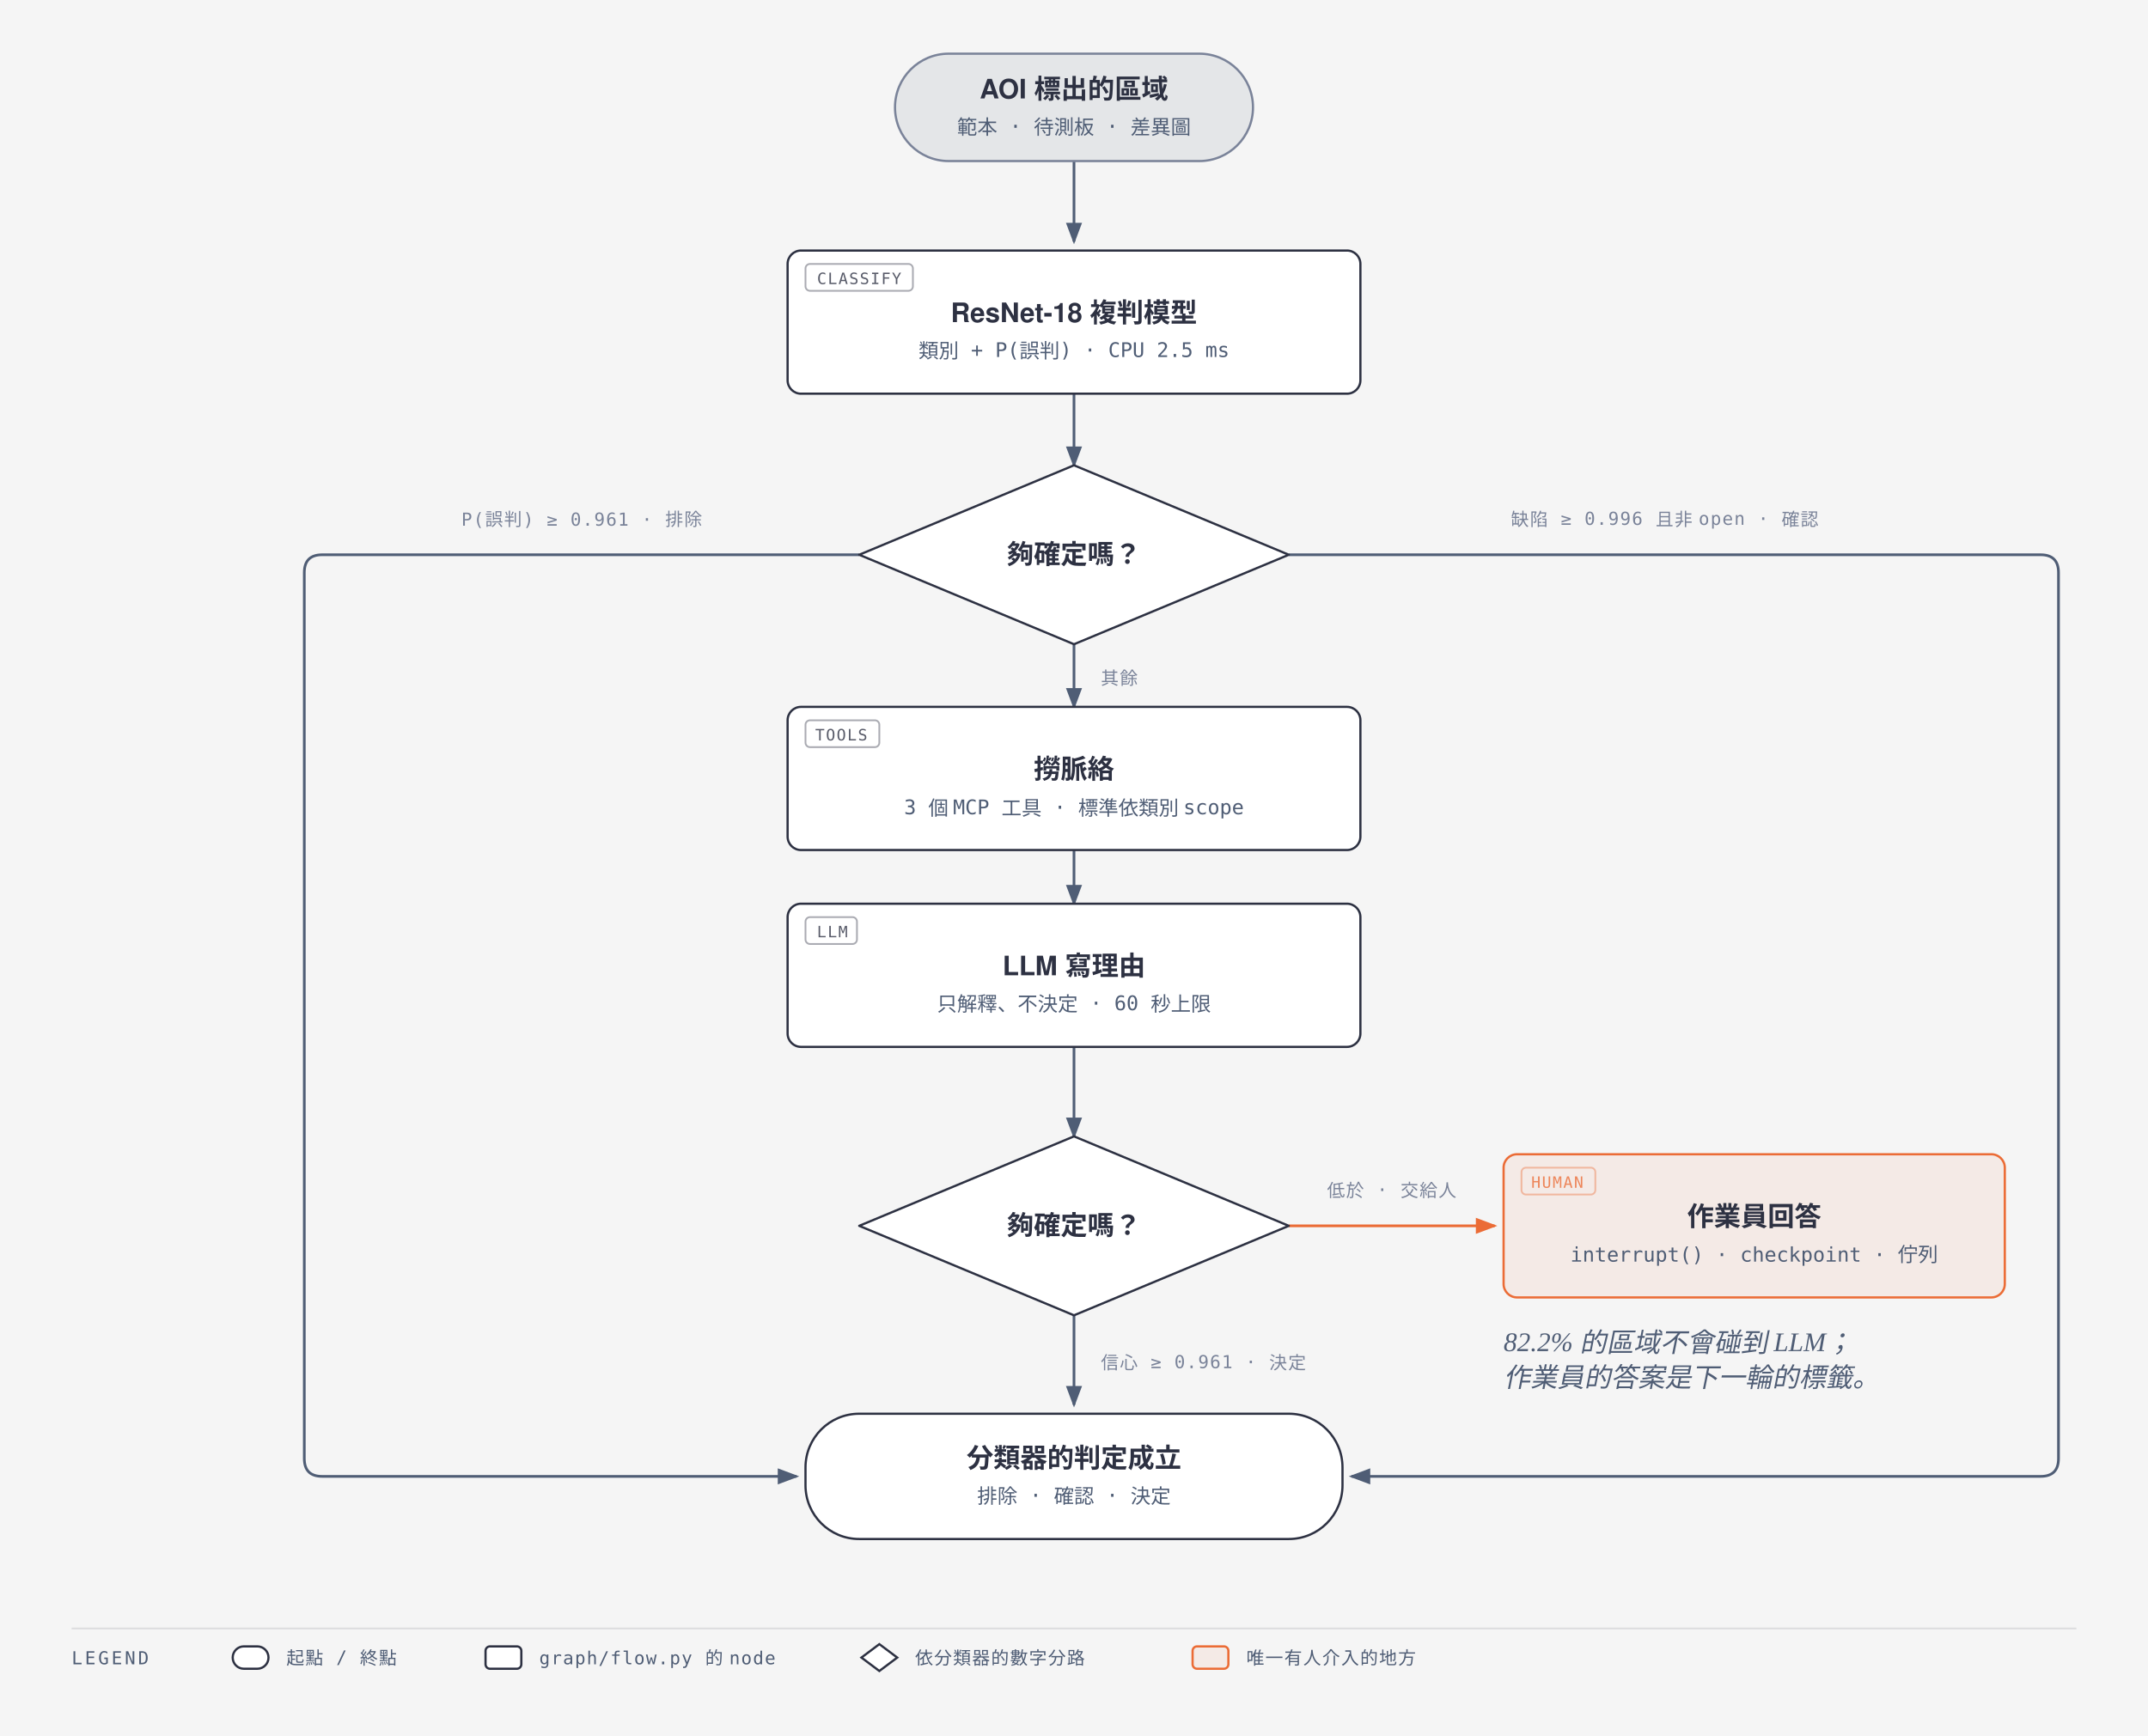
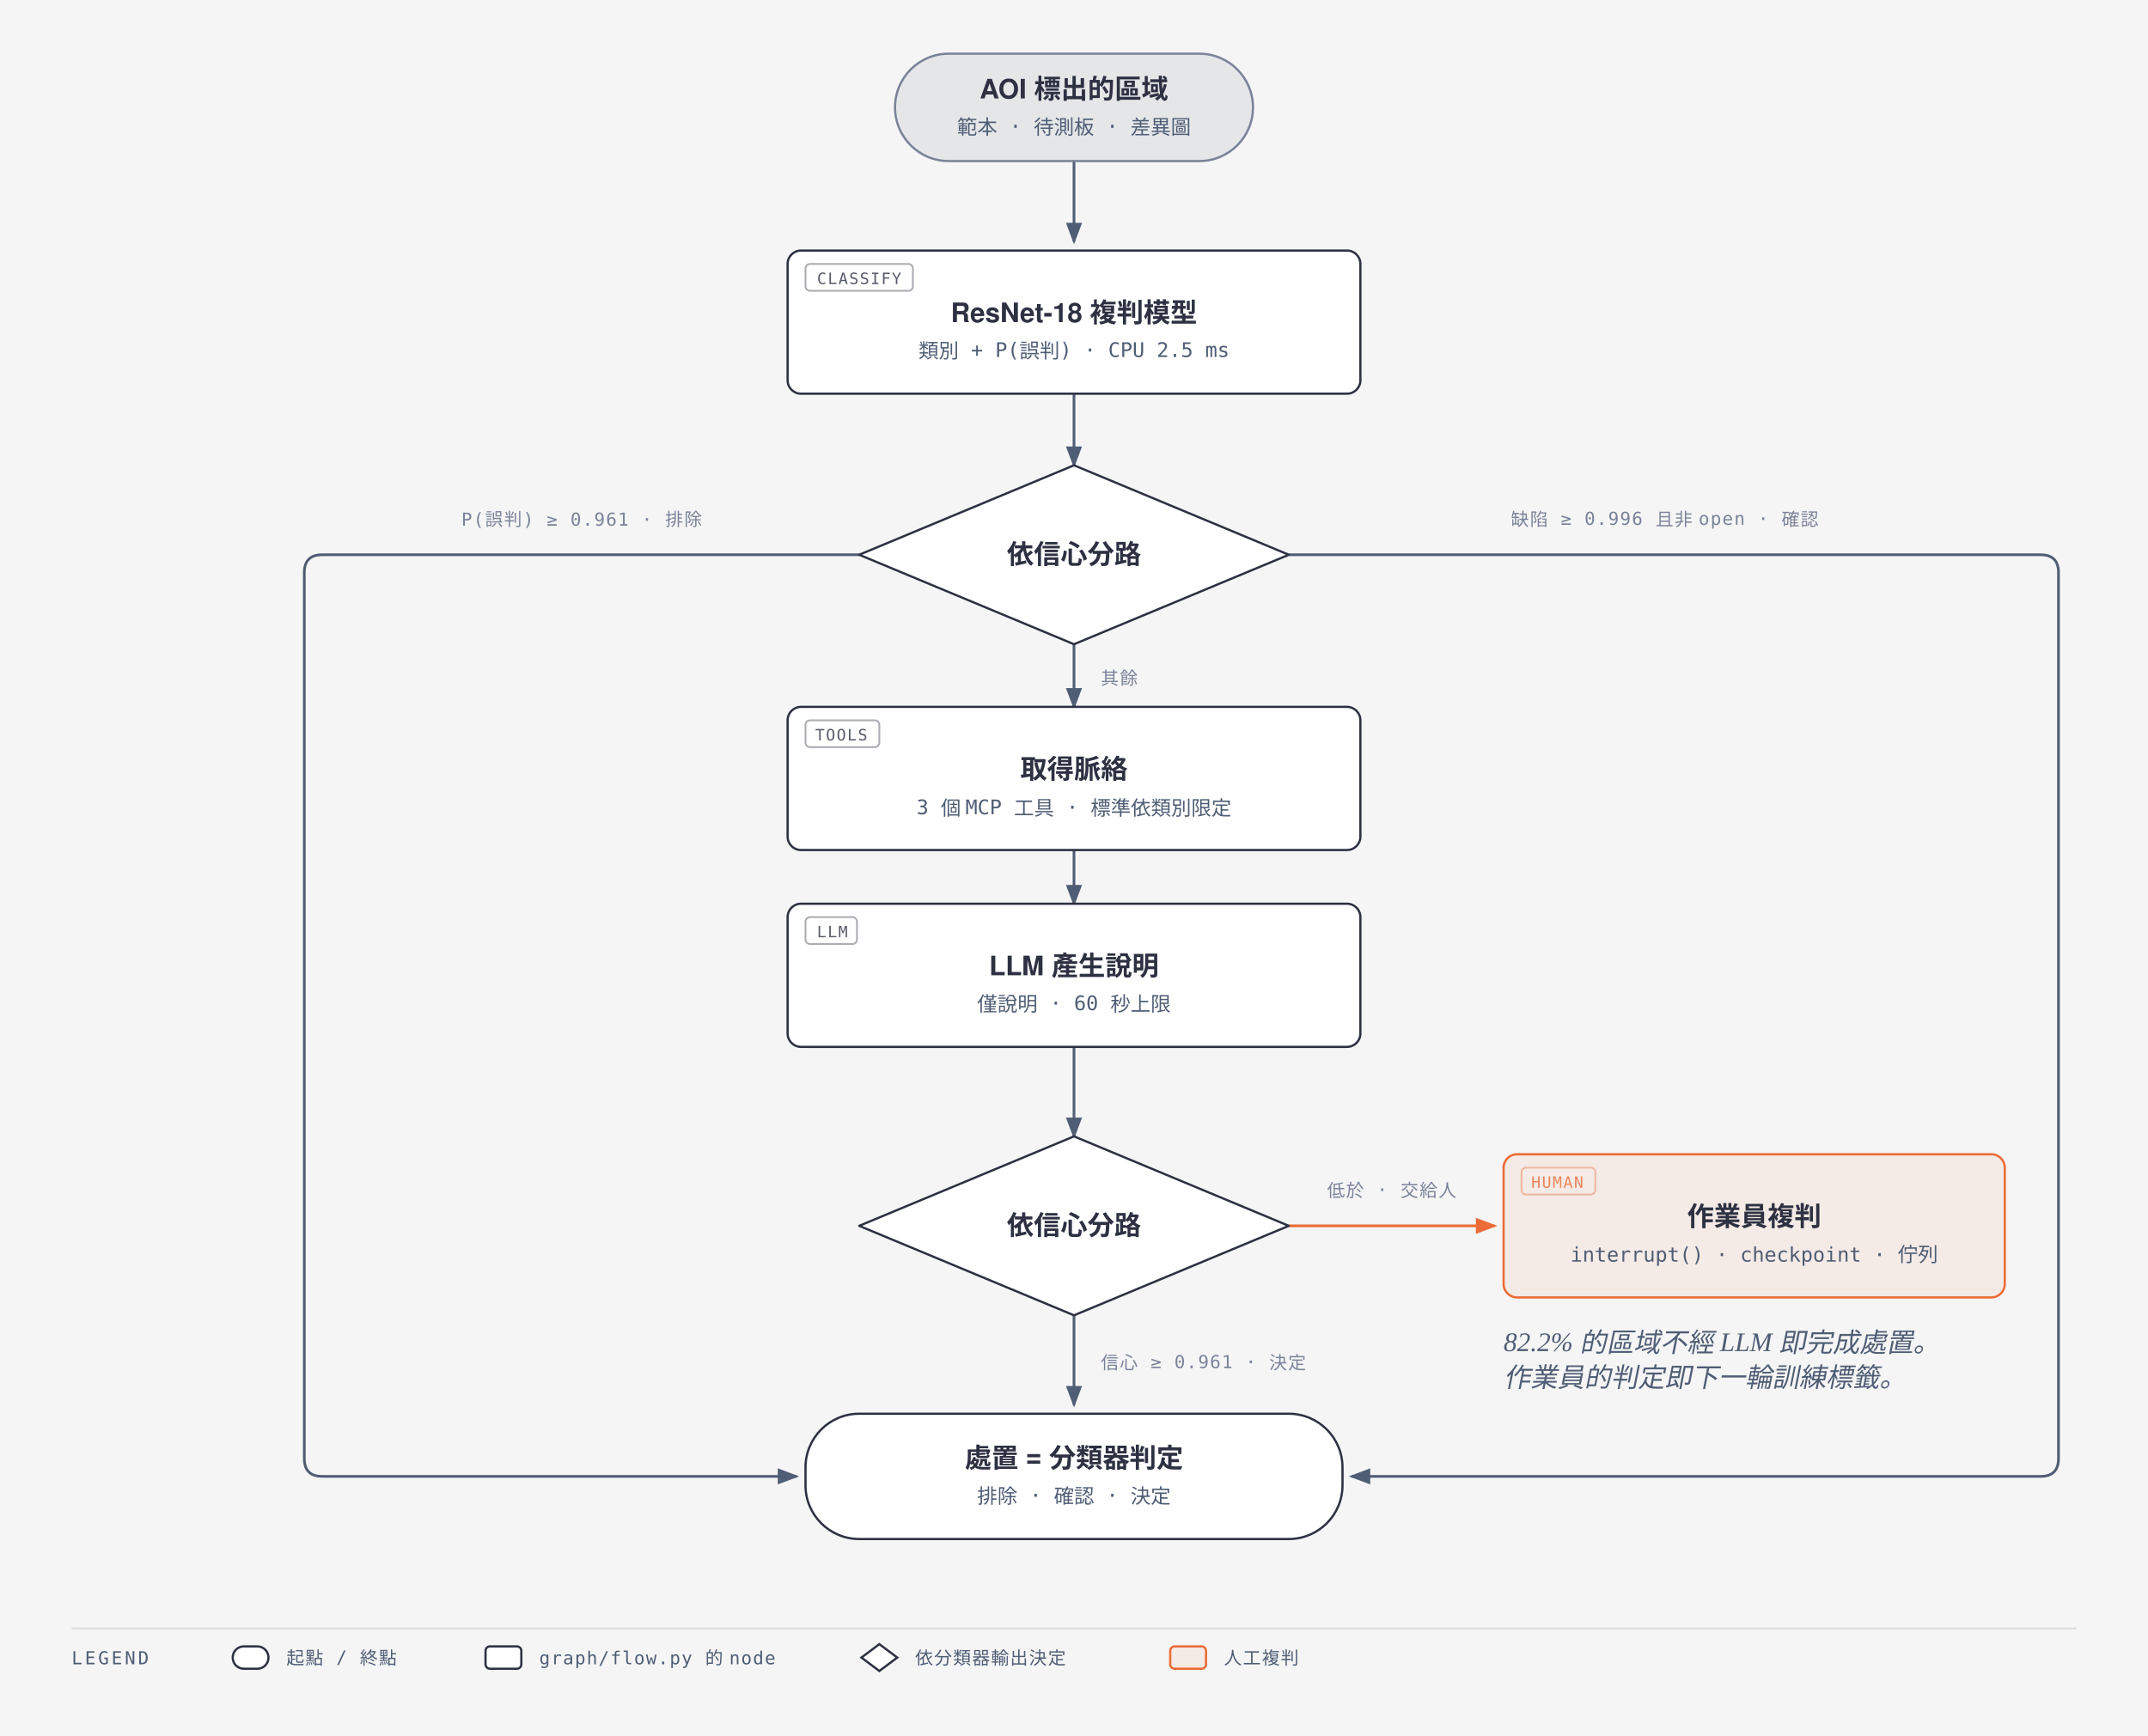
<svg xmlns="http://www.w3.org/2000/svg" viewBox="0 0 960 776" width="960" height="776" role="img" aria-labelledby="disposition-light-zh-title disposition-light-zh-desc" font-family="'Geist', -apple-system, 'PingFang TC', 'Noto Sans TC', 'Microsoft JhengHei', 'Segoe UI', Helvetica, Arial, sans-serif">
  <defs>
    <marker id="disposition-light-zh-arrow" markerWidth="8" markerHeight="6" refX="7" refY="3" orient="auto">
      <polygon points="0 0, 8 3, 0 6" fill="#4f5d75" />
    </marker>
    <marker id="disposition-light-zh-arrow-accent" markerWidth="8" markerHeight="6" refX="7" refY="3" orient="auto">
      <polygon points="0 0, 8 3, 0 6" fill="#eb6c36" />
    </marker>
  </defs>
  <rect x="0" y="0" width="960" height="776" fill="#f5f5f5" />
  <path d="M480,72 V108" fill="none" stroke="#4f5d75" stroke-width="1.2" marker-end="url(#disposition-light-zh-arrow)" />
  <path d="M480,176 V208" fill="none" stroke="#4f5d75" stroke-width="1.2" marker-end="url(#disposition-light-zh-arrow)" />
  <path d="M384,248 H144 Q136,248 136,256 V652 Q136,660 144,660 H356" fill="none" stroke="#4f5d75" stroke-width="1.2" marker-end="url(#disposition-light-zh-arrow)" />
  <rect x="189" y="224" width="142" height="14" rx="2" fill="#f5f5f5" />
  <text x="260" y="235" fill="#7a8399" font-size="8" font-family="'Geist Mono', 'SF Mono', Menlo, Consolas, 'PingFang TC', 'Noto Sans TC', monospace" text-anchor="middle" letter-spacing="0.06em">P(誤判) ≥ 0.961 · 排除</text>
  <path d="M576,248 H912 Q920,248 920,256 V652 Q920,660 912,660 H604" fill="none" stroke="#4f5d75" stroke-width="1.2" marker-end="url(#disposition-light-zh-arrow)" />
  <rect x="652" y="224" width="184" height="14" rx="2" fill="#f5f5f5" />
  <text x="744" y="235" fill="#7a8399" font-size="8" font-family="'Geist Mono', 'SF Mono', Menlo, Consolas, 'PingFang TC', 'Noto Sans TC', monospace" text-anchor="middle" letter-spacing="0.06em">缺陷 ≥ 0.996 且非 open · 確認</text>
  <path d="M480,288 V316" fill="none" stroke="#4f5d75" stroke-width="1.2" marker-end="url(#disposition-light-zh-arrow)" />
  <rect x="488" y="295" width="32" height="14" rx="2" fill="#f5f5f5" />
  <text x="492" y="306" fill="#7a8399" font-size="8" font-family="'Geist Mono', 'SF Mono', Menlo, Consolas, 'PingFang TC', 'Noto Sans TC', monospace" text-anchor="start" letter-spacing="0.06em">其餘</text>
  <path d="M480,380 V404" fill="none" stroke="#4f5d75" stroke-width="1.2" marker-end="url(#disposition-light-zh-arrow)" />
  <path d="M480,468 V508" fill="none" stroke="#4f5d75" stroke-width="1.2" marker-end="url(#disposition-light-zh-arrow)" />
  <path d="M480,588 V628" fill="none" stroke="#4f5d75" stroke-width="1.2" marker-end="url(#disposition-light-zh-arrow)" />
  <rect x="488" y="601" width="123" height="14" rx="2" fill="#f5f5f5" />
  <text x="492" y="612" fill="#7a8399" font-size="8" font-family="'Geist Mono', 'SF Mono', Menlo, Consolas, 'PingFang TC', 'Noto Sans TC', monospace" text-anchor="start" letter-spacing="0.06em">信心 ≥ 0.961 · 決定</text>
  <path d="M576,548 H668" fill="none" stroke="#eb6c36" stroke-width="1.2" marker-end="url(#disposition-light-zh-arrow-accent)" />
  <rect x="579" y="524" width="86" height="14" rx="2" fill="#f5f5f5" />
  <text x="622" y="535" fill="#7a8399" font-size="8" font-family="'Geist Mono', 'SF Mono', Menlo, Consolas, 'PingFang TC', 'Noto Sans TC', monospace" text-anchor="middle" letter-spacing="0.06em">低於 · 交給人</text>
  <rect x="400" y="24" width="160" height="48" rx="24" fill="#f5f5f5" />
  <rect x="400" y="24" width="160" height="48" rx="24" fill="rgba(79,93,117,0.10)" stroke="#7a8399" stroke-width="1" />
  <text x="480" y="44" fill="#2d3142" font-size="12" font-weight="600" font-family="'Geist', -apple-system, 'PingFang TC', 'Noto Sans TC', 'Microsoft JhengHei', 'Segoe UI', Helvetica, Arial, sans-serif" text-anchor="middle">AOI 標出的區域</text>
  <text x="480" y="60" fill="#4f5d75" font-size="9" font-family="'Geist Mono', 'SF Mono', Menlo, Consolas, 'PingFang TC', 'Noto Sans TC', monospace" text-anchor="middle">範本 · 待測板 · 差異圖</text>
  <rect x="352" y="112" width="256" height="64" rx="6" fill="#f5f5f5" />
  <rect x="352" y="112" width="256" height="64" rx="6" fill="#ffffff" stroke="#2d3142" stroke-width="1" />
  <rect x="360" y="118" width="48" height="12" rx="2" fill="transparent" stroke="#2d3142" stroke-opacity="0.4" stroke-width="0.8" />
  <text x="384" y="127" fill="#2d3142" fill-opacity="0.8" font-size="7" font-family="'Geist Mono', 'SF Mono', Menlo, Consolas, 'PingFang TC', 'Noto Sans TC', monospace" text-anchor="middle" letter-spacing="0.08em">CLASSIFY</text>
  <text x="480" y="144" fill="#2d3142" font-size="12" font-weight="600" font-family="'Geist', -apple-system, 'PingFang TC', 'Noto Sans TC', 'Microsoft JhengHei', 'Segoe UI', Helvetica, Arial, sans-serif" text-anchor="middle">ResNet-18 複判模型</text>
  <text x="480" y="160" fill="#4f5d75" font-size="9" font-family="'Geist Mono', 'SF Mono', Menlo, Consolas, 'PingFang TC', 'Noto Sans TC', monospace" text-anchor="middle">類別 + P(誤判) · CPU 2.5 ms</text>
  <polygon points="480,208 576,248 480,288 384,248" fill="#f5f5f5" />
  <polygon points="480,208 576,248 480,288 384,248" fill="#ffffff" stroke="#2d3142" stroke-width="1" stroke-linejoin="round" />
-   <text x="480" y="252" fill="#2d3142" font-size="12" font-weight="600" font-family="'Geist', -apple-system, 'PingFang TC', 'Noto Sans TC', 'Microsoft JhengHei', 'Segoe UI', Helvetica, Arial, sans-serif" text-anchor="middle">夠確定嗎？</text>
+   <text x="480" y="252" fill="#2d3142" font-size="12" font-weight="600" font-family="'Geist', -apple-system, 'PingFang TC', 'Noto Sans TC', 'Microsoft JhengHei', 'Segoe UI', Helvetica, Arial, sans-serif" text-anchor="middle">依信心分路</text>
  <rect x="352" y="316" width="256" height="64" rx="6" fill="#f5f5f5" />
  <rect x="352" y="316" width="256" height="64" rx="6" fill="#ffffff" stroke="#2d3142" stroke-width="1" />
  <rect x="360" y="322" width="33" height="12" rx="2" fill="transparent" stroke="#2d3142" stroke-opacity="0.4" stroke-width="0.8" />
  <text x="376" y="331" fill="#2d3142" fill-opacity="0.8" font-size="7" font-family="'Geist Mono', 'SF Mono', Menlo, Consolas, 'PingFang TC', 'Noto Sans TC', monospace" text-anchor="middle" letter-spacing="0.08em">TOOLS</text>
-   <text x="480" y="348" fill="#2d3142" font-size="12" font-weight="600" font-family="'Geist', -apple-system, 'PingFang TC', 'Noto Sans TC', 'Microsoft JhengHei', 'Segoe UI', Helvetica, Arial, sans-serif" text-anchor="middle">撈脈絡</text>
-   <text x="480" y="364" fill="#4f5d75" font-size="9" font-family="'Geist Mono', 'SF Mono', Menlo, Consolas, 'PingFang TC', 'Noto Sans TC', monospace" text-anchor="middle">3 個 MCP 工具 · 標準依類別 scope</text>
+   <text x="480" y="348" fill="#2d3142" font-size="12" font-weight="600" font-family="'Geist', -apple-system, 'PingFang TC', 'Noto Sans TC', 'Microsoft JhengHei', 'Segoe UI', Helvetica, Arial, sans-serif" text-anchor="middle">取得脈絡</text>
+   <text x="480" y="364" fill="#4f5d75" font-size="9" font-family="'Geist Mono', 'SF Mono', Menlo, Consolas, 'PingFang TC', 'Noto Sans TC', monospace" text-anchor="middle">3 個 MCP 工具 · 標準依類別限定</text>
  <rect x="352" y="404" width="256" height="64" rx="6" fill="#f5f5f5" />
  <rect x="352" y="404" width="256" height="64" rx="6" fill="#ffffff" stroke="#2d3142" stroke-width="1" />
  <rect x="360" y="410" width="23" height="12" rx="2" fill="transparent" stroke="#2d3142" stroke-opacity="0.4" stroke-width="0.8" />
  <text x="372" y="419" fill="#2d3142" fill-opacity="0.8" font-size="7" font-family="'Geist Mono', 'SF Mono', Menlo, Consolas, 'PingFang TC', 'Noto Sans TC', monospace" text-anchor="middle" letter-spacing="0.08em">LLM</text>
-   <text x="480" y="436" fill="#2d3142" font-size="12" font-weight="600" font-family="'Geist', -apple-system, 'PingFang TC', 'Noto Sans TC', 'Microsoft JhengHei', 'Segoe UI', Helvetica, Arial, sans-serif" text-anchor="middle">LLM 寫理由</text>
-   <text x="480" y="452" fill="#4f5d75" font-size="9" font-family="'Geist Mono', 'SF Mono', Menlo, Consolas, 'PingFang TC', 'Noto Sans TC', monospace" text-anchor="middle">只解釋、不決定 · 60 秒上限</text>
+   <text x="480" y="436" fill="#2d3142" font-size="12" font-weight="600" font-family="'Geist', -apple-system, 'PingFang TC', 'Noto Sans TC', 'Microsoft JhengHei', 'Segoe UI', Helvetica, Arial, sans-serif" text-anchor="middle">LLM 產生說明</text>
+   <text x="480" y="452" fill="#4f5d75" font-size="9" font-family="'Geist Mono', 'SF Mono', Menlo, Consolas, 'PingFang TC', 'Noto Sans TC', monospace" text-anchor="middle">僅說明 · 60 秒上限</text>
  <polygon points="480,508 576,548 480,588 384,548" fill="#f5f5f5" />
  <polygon points="480,508 576,548 480,588 384,548" fill="#ffffff" stroke="#2d3142" stroke-width="1" stroke-linejoin="round" />
-   <text x="480" y="552" fill="#2d3142" font-size="12" font-weight="600" font-family="'Geist', -apple-system, 'PingFang TC', 'Noto Sans TC', 'Microsoft JhengHei', 'Segoe UI', Helvetica, Arial, sans-serif" text-anchor="middle">夠確定嗎？</text>
+   <text x="480" y="552" fill="#2d3142" font-size="12" font-weight="600" font-family="'Geist', -apple-system, 'PingFang TC', 'Noto Sans TC', 'Microsoft JhengHei', 'Segoe UI', Helvetica, Arial, sans-serif" text-anchor="middle">依信心分路</text>
  <rect x="360" y="632" width="240" height="56" rx="24" fill="#f5f5f5" />
  <rect x="360" y="632" width="240" height="56" rx="24" fill="#ffffff" stroke="#2d3142" stroke-width="1" />
-   <text x="480" y="656" fill="#2d3142" font-size="12" font-weight="600" font-family="'Geist', -apple-system, 'PingFang TC', 'Noto Sans TC', 'Microsoft JhengHei', 'Segoe UI', Helvetica, Arial, sans-serif" text-anchor="middle">分類器的判定成立</text>
+   <text x="480" y="656" fill="#2d3142" font-size="12" font-weight="600" font-family="'Geist', -apple-system, 'PingFang TC', 'Noto Sans TC', 'Microsoft JhengHei', 'Segoe UI', Helvetica, Arial, sans-serif" text-anchor="middle">處置 = 分類器判定</text>
  <text x="480" y="672" fill="#4f5d75" font-size="9" font-family="'Geist Mono', 'SF Mono', Menlo, Consolas, 'PingFang TC', 'Noto Sans TC', monospace" text-anchor="middle">排除 · 確認 · 決定</text>
  <rect x="672" y="516" width="224" height="64" rx="6" fill="#f5f5f5" />
  <rect x="672" y="516" width="224" height="64" rx="6" fill="rgba(235,108,54,0.08)" stroke="#eb6c36" stroke-width="1" />
  <rect x="680" y="522" width="33" height="12" rx="2" fill="transparent" stroke="#eb6c36" stroke-opacity="0.4" stroke-width="0.8" />
  <text x="696" y="531" fill="#eb6c36" fill-opacity="0.8" font-size="7" font-family="'Geist Mono', 'SF Mono', Menlo, Consolas, 'PingFang TC', 'Noto Sans TC', monospace" text-anchor="middle" letter-spacing="0.08em">HUMAN</text>
-   <text x="784" y="548" fill="#2d3142" font-size="12" font-weight="600" font-family="'Geist', -apple-system, 'PingFang TC', 'Noto Sans TC', 'Microsoft JhengHei', 'Segoe UI', Helvetica, Arial, sans-serif" text-anchor="middle">作業員回答</text>
+   <text x="784" y="548" fill="#2d3142" font-size="12" font-weight="600" font-family="'Geist', -apple-system, 'PingFang TC', 'Noto Sans TC', 'Microsoft JhengHei', 'Segoe UI', Helvetica, Arial, sans-serif" text-anchor="middle">作業員複判</text>
  <text x="784" y="564" fill="#4f5d75" font-size="9" font-family="'Geist Mono', 'SF Mono', Menlo, Consolas, 'PingFang TC', 'Noto Sans TC', monospace" text-anchor="middle">interrupt() · checkpoint · 佇列</text>
-   <text x="672" y="604" fill="#4f5d75" font-size="12" font-style="italic" font-family="Georgia, 'Times New Roman', serif" text-anchor="start">82.2% 的區域不會碰到 LLM；</text>
-   <text x="672" y="620" fill="#4f5d75" font-size="12" font-style="italic" font-family="Georgia, 'Times New Roman', serif" text-anchor="start">作業員的答案是下一輪的標籤。</text>
+   <text x="672" y="604" fill="#4f5d75" font-size="12" font-style="italic" font-family="Georgia, 'Times New Roman', serif" text-anchor="start">82.2% 的區域不經 LLM 即完成處置。</text>
+   <text x="672" y="620" fill="#4f5d75" font-size="12" font-style="italic" font-family="Georgia, 'Times New Roman', serif" text-anchor="start">作業員的判定即下一輪訓練標籤。</text>
  <line x1="32" y1="728" x2="928" y2="728" stroke="rgba(45,49,66,0.12)" stroke-width="0.8" />
  <text x="32" y="744" fill="#4f5d75" font-size="8" font-family="'Geist Mono', 'SF Mono', Menlo, Consolas, 'PingFang TC', 'Noto Sans TC', monospace" letter-spacing="0.14em">LEGEND</text>
  <rect x="104" y="736" width="16" height="10" rx="5" fill="#ffffff" stroke="#2d3142" stroke-width="1" />
  <text x="128" y="744" fill="#4f5d75" font-size="8" font-family="'Geist Mono', 'SF Mono', Menlo, Consolas, 'PingFang TC', 'Noto Sans TC', monospace" letter-spacing="0.06em">起點 / 終點</text>
  <rect x="217" y="736" width="16" height="10" rx="2" fill="#ffffff" stroke="#2d3142" stroke-width="1" />
  <text x="241" y="744" fill="#4f5d75" font-size="8" font-family="'Geist Mono', 'SF Mono', Menlo, Consolas, 'PingFang TC', 'Noto Sans TC', monospace" letter-spacing="0.06em">graph/flow.py 的 node</text>
  <polygon points="393,735 401,741 393,747 385,741" fill="#ffffff" stroke="#2d3142" stroke-width="1" />
-   <text x="409" y="744" fill="#4f5d75" font-size="8" font-family="'Geist Mono', 'SF Mono', Menlo, Consolas, 'PingFang TC', 'Noto Sans TC', monospace" letter-spacing="0.06em">依分類器的數字分路</text>
-   <rect x="533" y="736" width="16" height="10" rx="2" fill="rgba(235,108,54,0.08)" stroke="#eb6c36" stroke-width="1" />
-   <text x="557" y="744" fill="#4f5d75" font-size="8" font-family="'Geist Mono', 'SF Mono', Menlo, Consolas, 'PingFang TC', 'Noto Sans TC', monospace" letter-spacing="0.06em">唯一有人介入的地方</text>
+   <text x="409" y="744" fill="#4f5d75" font-size="8" font-family="'Geist Mono', 'SF Mono', Menlo, Consolas, 'PingFang TC', 'Noto Sans TC', monospace" letter-spacing="0.06em">依分類器輸出決定</text>
+   <rect x="523" y="736" width="16" height="10" rx="2" fill="rgba(235,108,54,0.08)" stroke="#eb6c36" stroke-width="1" />
+   <text x="547" y="744" fill="#4f5d75" font-size="8" font-family="'Geist Mono', 'SF Mono', Menlo, Consolas, 'PingFang TC', 'Noto Sans TC', monospace" letter-spacing="0.06em">人工複判</text>
</svg>
